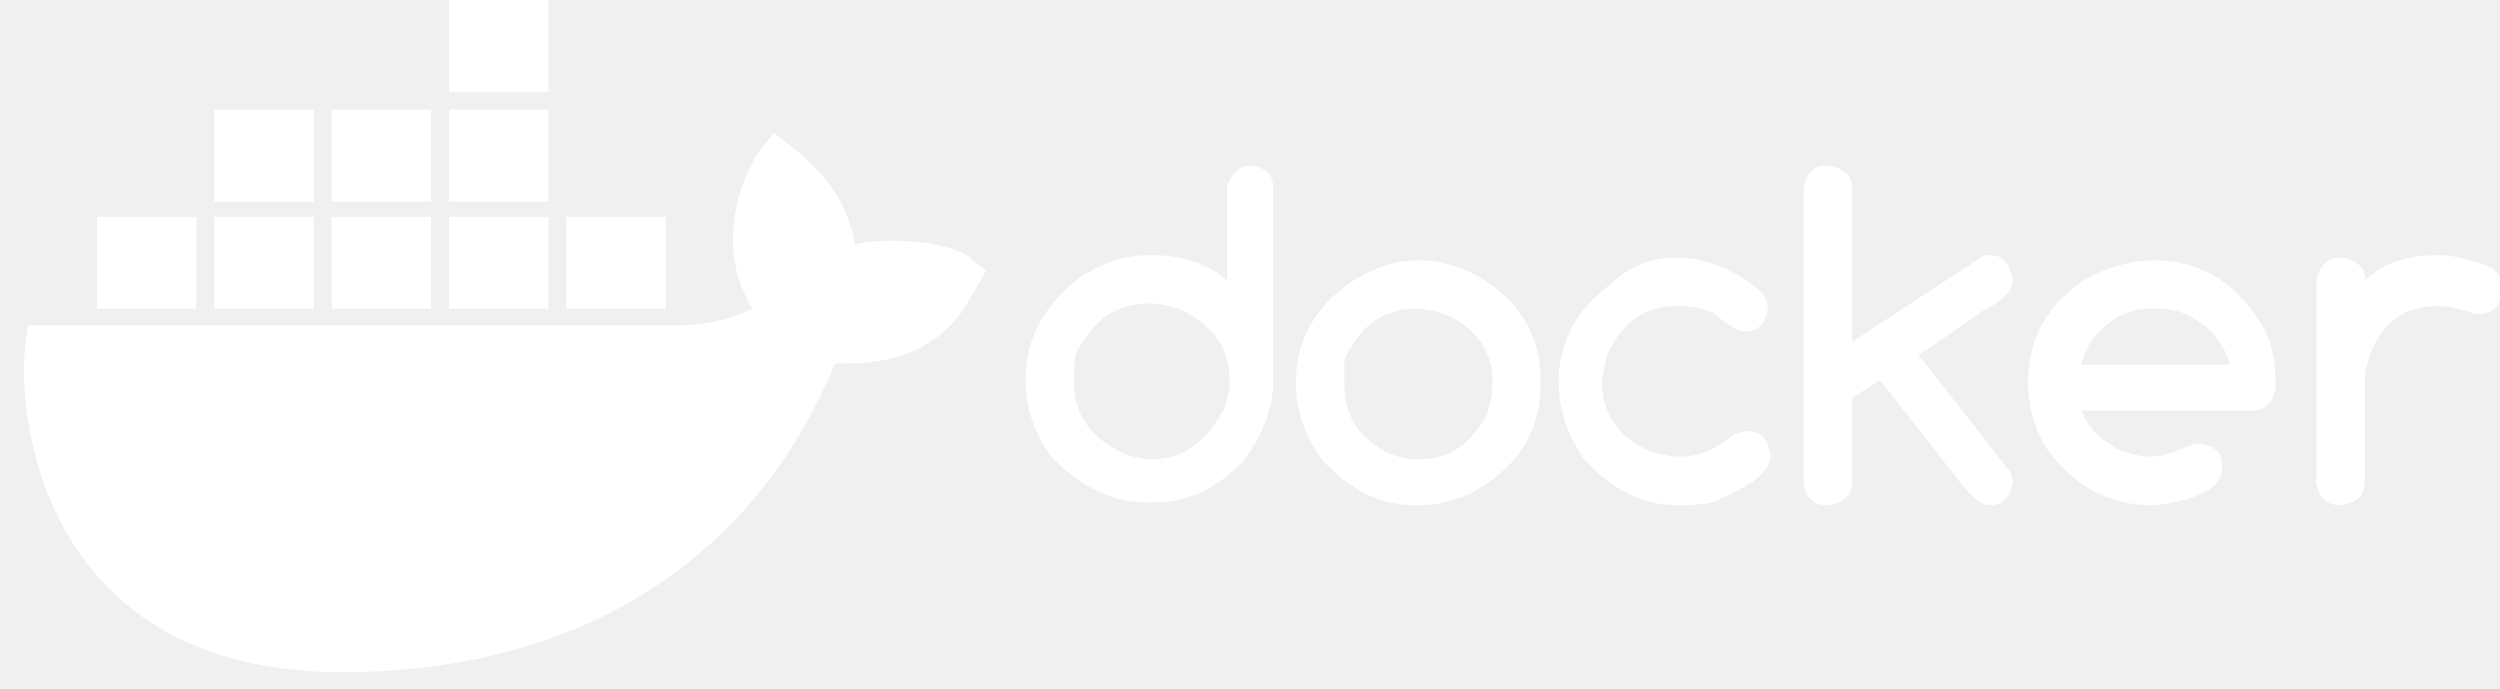
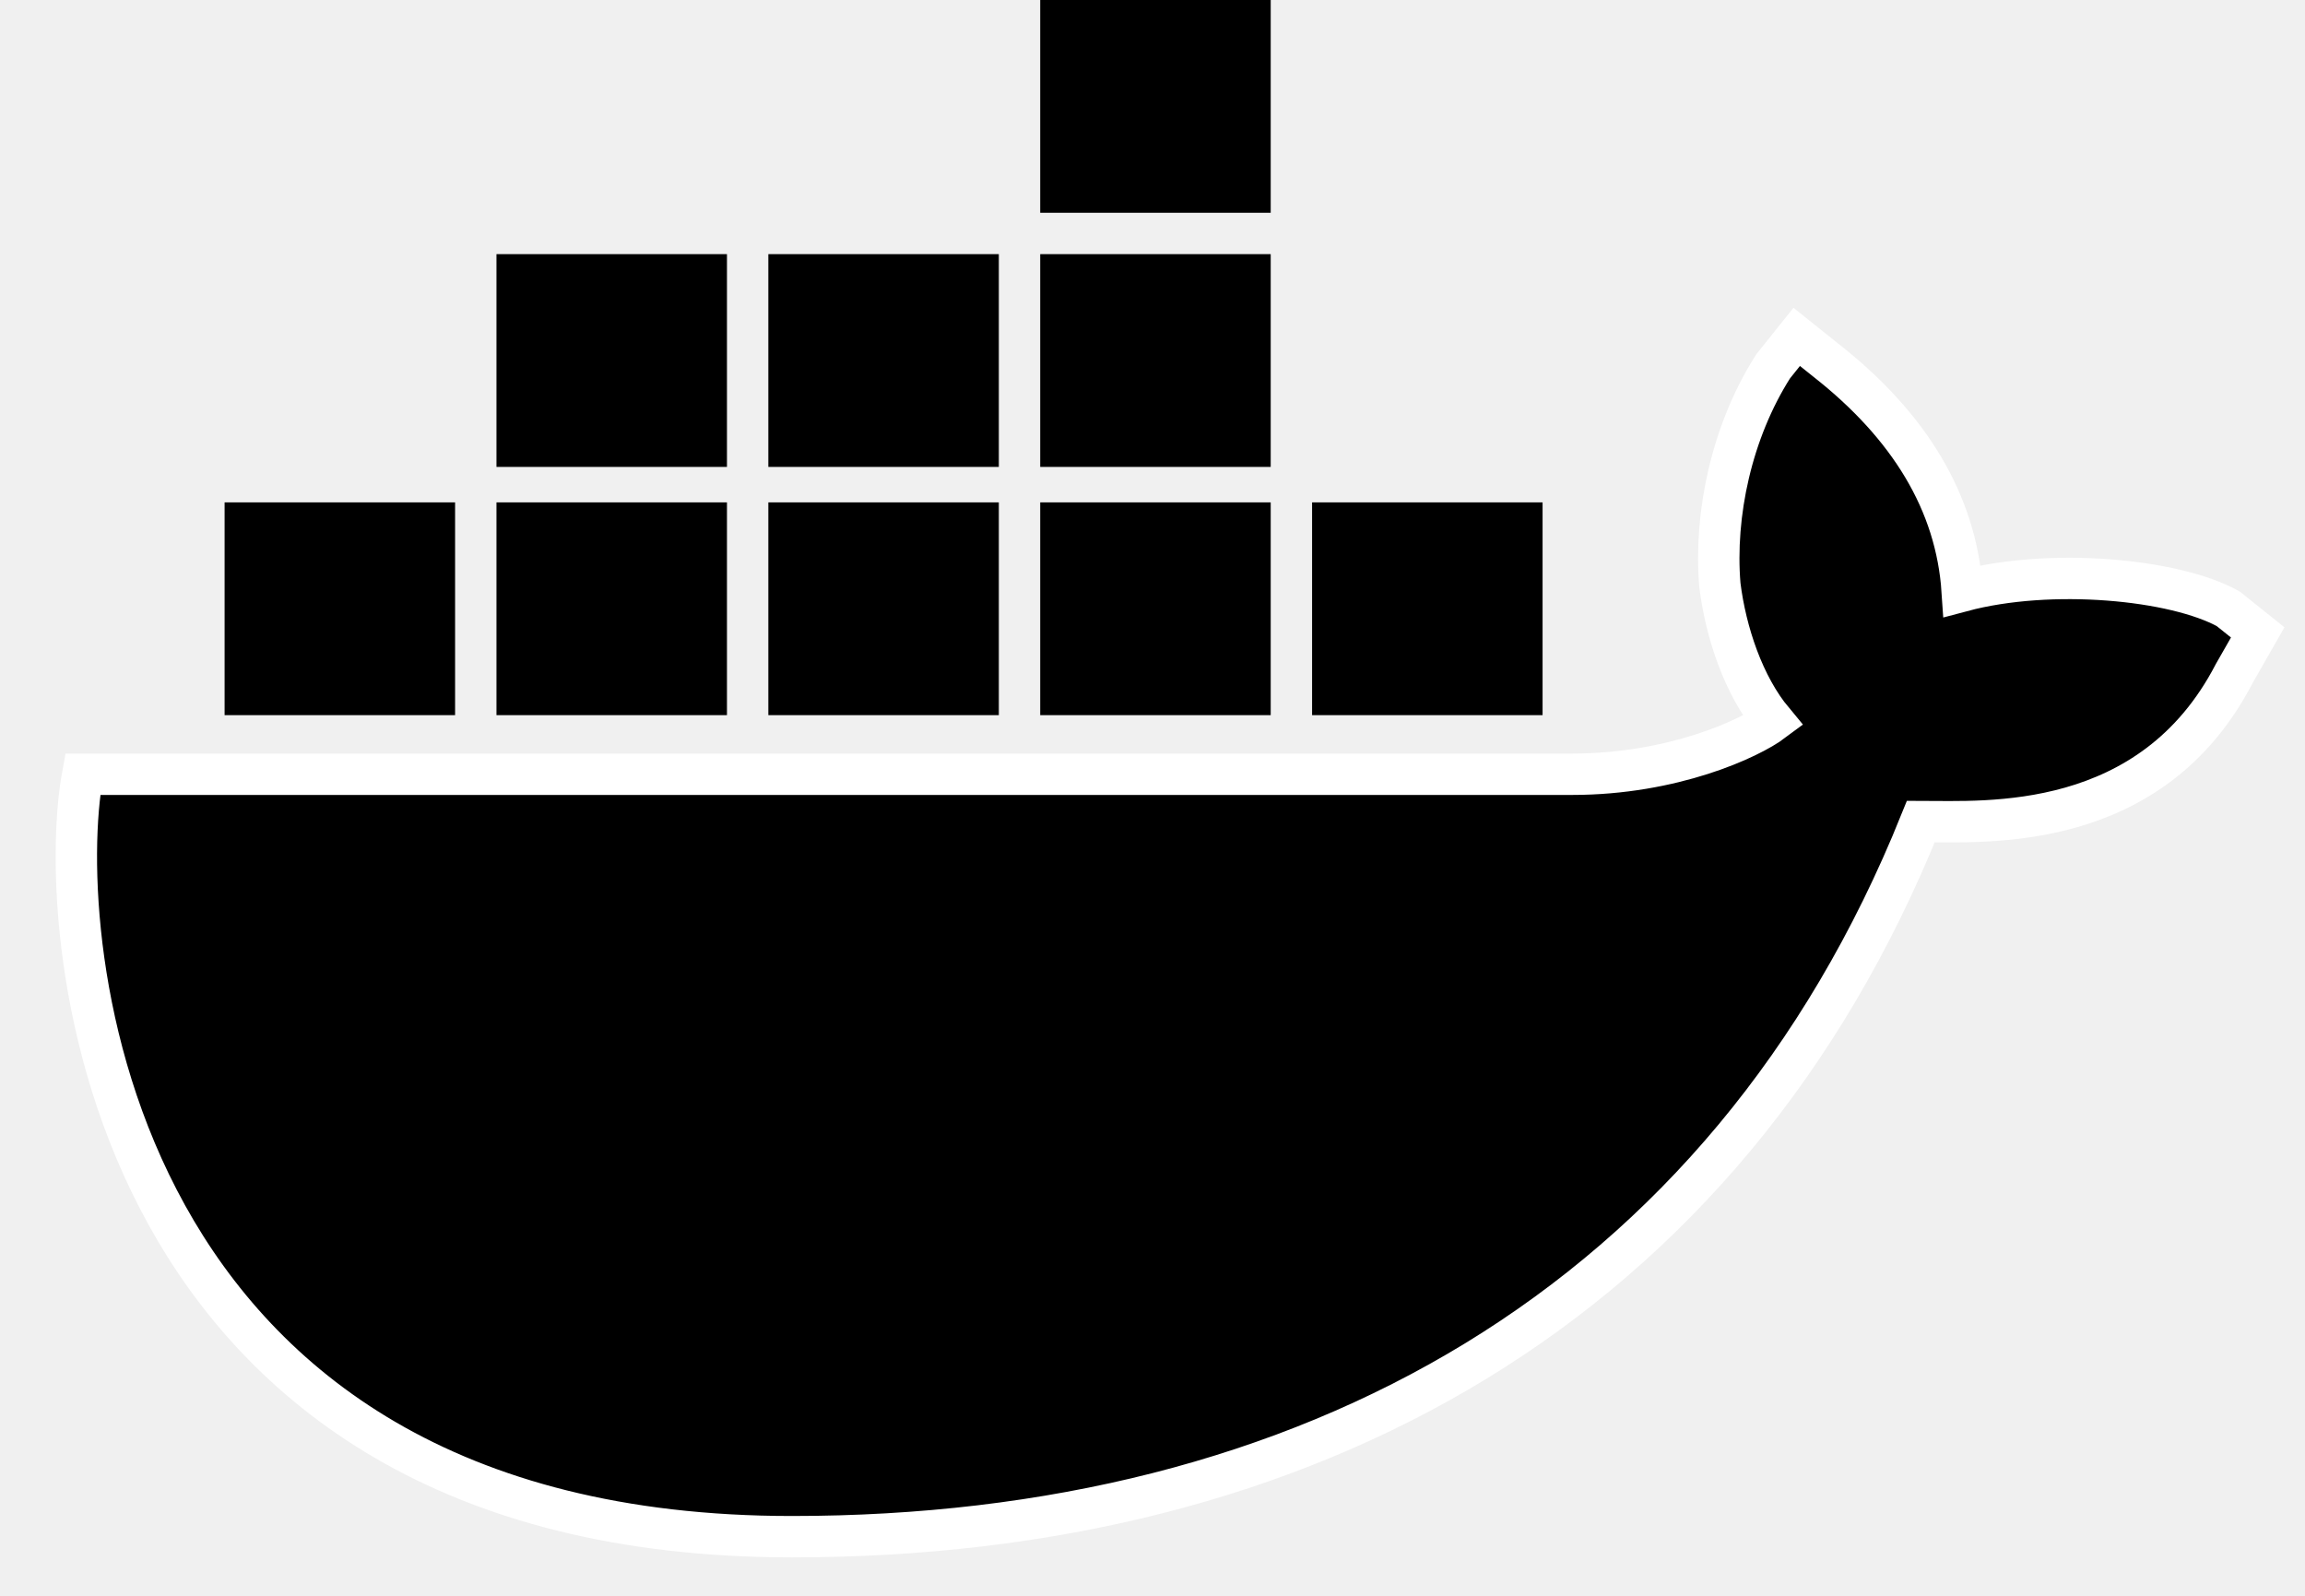
- <svg xmlns="http://www.w3.org/2000/svg" version="1.1" id="Layer_1" x="0px" y="0px" viewBox="0 0 98 27" enable-background="new 0 0 98 27" xml:space="preserve">
-   <g id="Page-1">
-     <g id="Landing" transform="translate(-167, -19)">
-       <g id="banner-2.0">
-         <g id="Group" transform="translate(168, 19)">
-           <path id="docker" fill="#FFFFFF" d="M47.9,6.5h0.2c0.6,0.1,0.8,0.4,0.8,0.8V14l0,1.1c0,0.9-0.4,1.9-1.1,2.9      c-1.1,1.2-2.3,1.7-3.6,1.7h-0.3c-1.3,0-2.5-0.6-3.7-1.8c-0.7-1-1-2-1-3c0-1.6,0.7-2.9,2.1-4c0.9-0.6,1.8-0.9,2.8-0.9      c1.2,0,2.2,0.3,3,1V7.9l0-0.6C47.3,6.8,47.6,6.5,47.9,6.5z M41.1,14.8V15c0,1.3,0.7,2.2,2,2.8c0.3,0.1,0.7,0.2,0.9,0.2h0.2      c1.2,0,2.1-0.7,2.8-2c0.1-0.4,0.2-0.7,0.2-0.9v-0.2c0-1.3-0.7-2.2-2-2.8c-0.4-0.1-0.7-0.2-1-0.2H44c-1.2,0-2.1,0.6-2.8,1.9      C41.1,14.2,41.1,14.5,41.1,14.8z M54.6,10.2c1.2,0,2.4,0.5,3.4,1.4c1,1,1.4,2.1,1.4,3.4c0,1.8-0.8,3.2-2.5,4.2      c-0.7,0.4-1.5,0.6-2.2,0.6h-0.3c-1.3,0-2.5-0.6-3.6-1.8c-0.7-1-1-2-1-3c0-1.6,0.7-2.9,2.1-3.9C52.8,10.5,53.7,10.2,54.6,10.2z       M51.7,14.9v0.2c0,1.1,0.5,2,1.6,2.6c0.4,0.2,0.8,0.3,1.2,0.3h0.2c1.1,0,2-0.6,2.6-1.8c0.1-0.4,0.2-0.7,0.2-1.1v-0.2      c0-0.9-0.4-1.7-1.3-2.3c-0.5-0.3-1.1-0.5-1.7-0.5c-1.3,0-2.2,0.7-2.8,2C51.7,14.4,51.7,14.6,51.7,14.9z M64.7,10.1      c1.2,0,2.4,0.5,3.4,1.4c0.1,0.2,0.2,0.4,0.2,0.5v0.1c-0.1,0.6-0.4,0.9-0.9,0.9h0c-0.2,0-0.6-0.2-1.2-0.7      c-0.4-0.2-0.9-0.3-1.3-0.3h-0.2c-1.2,0-2.1,0.6-2.7,1.9c-0.1,0.4-0.2,0.8-0.2,1.1c0,1.2,0.6,2.1,1.9,2.7      c0.4,0.1,0.8,0.2,1.2,0.2c0.7,0,1.4-0.3,2.1-0.9l0.4-0.1h0.1c0.5,0,0.8,0.3,0.9,0.9v0.1c0,0.6-0.8,1.2-2.3,1.8      c-0.5,0.1-0.9,0.1-1.1,0.1h-0.3c-1.3,0-2.5-0.6-3.6-1.8c-0.7-1-1-2-1-3c0-1.6,0.7-2.9,2.1-3.9C62.9,10.4,63.8,10.1,64.7,10.1z       M72.7,14.9l-1.1,0.7v3.3c0,0.5-0.3,0.8-0.9,0.9h-0.1c-0.5,0-0.8-0.3-0.9-0.8V7.4c0.1-0.6,0.4-0.9,0.8-0.9h0.2      c0.6,0.1,0.9,0.4,0.9,0.8v6.1c2.9-1.9,4.6-3,5.2-3.4H77c0.5,0,0.8,0.3,0.9,1c0,0.4-0.4,0.8-1.2,1.2c-1.3,0.9-2.1,1.5-2.5,1.7      l3.6,4.6l0.1,0.3v0.1c-0.1,0.6-0.4,0.9-0.9,0.9H77c-0.4,0-0.8-0.4-1.4-1.2L72.7,14.9z M83.4,10.2c1.9,0,3.3,0.9,4.3,2.6      c0.4,0.7,0.5,1.4,0.5,2.2v0.2c-0.1,0.6-0.4,0.9-0.9,0.9h-6.7c0.2,0.6,0.7,1.1,1.4,1.5c0.5,0.2,0.9,0.3,1.3,0.3      c0.5,0,1-0.2,1.7-0.5h0.3c0.6,0.1,0.8,0.4,0.8,0.9v0.1c0,0.7-0.9,1.2-2.6,1.4h-0.2c-1.7,0-3.1-0.8-4.2-2.4      c-0.4-0.8-0.6-1.6-0.6-2.4c0-1.8,0.8-3.2,2.5-4.2C81.9,10.4,82.7,10.2,83.4,10.2z M80.6,14.3h5.8c0-0.2-0.2-0.7-0.7-1.3      c-0.7-0.6-1.3-0.9-2-0.9h-0.4c-1,0-1.8,0.5-2.4,1.4C80.7,13.9,80.6,14.1,80.6,14.3z M90.8,10.1c0.6,0.1,0.9,0.4,0.9,0.8v0.1      c0.7-0.7,1.7-1,2.9-1c0.6,0,1.3,0.2,2.1,0.5c0.3,0.3,0.4,0.5,0.4,0.8v0.1c-0.1,0.6-0.4,0.9-0.9,0.9H96c-0.6-0.2-1.1-0.3-1.3-0.3      h-0.2c-1.2,0-2.1,0.6-2.6,1.9c-0.1,0.3-0.2,0.7-0.2,1.1v3.9c0,0.5-0.3,0.8-0.9,0.9h-0.1c-0.5,0-0.8-0.3-0.9-0.9v-7.8      C89.9,10.4,90.2,10.1,90.8,10.1z" />
-           <path id="Shape" fill="#FFFFFF" stroke="#FFFFFF" stroke-width="0.7" d="M32.2,10c-0.1-1.5-0.9-2.8-2.3-3.9l-0.5-0.4L29,6.2      c-0.7,1.1-1,2.5-0.9,3.7c0.1,0.8,0.4,1.7,0.9,2.3c-0.4,0.3-1.7,0.9-3.4,0.9H0.4C-0.1,15.8,0.7,26,12.4,26      c8.7,0,15.8-3.9,19.1-12.1c1.1,0,3.9,0.2,5.3-2.5c0,0,0.4-0.7,0.4-0.7l-0.5-0.4C35.8,9.8,33.7,9.6,32.2,10z" />
-           <rect id="Rectangle-3" x="16.6" fill="#FFFFFF" width="3.9" height="3.6" />
-           <rect id="Rectangle-3_1_" x="16.6" y="4.3" fill="#FFFFFF" width="3.9" height="3.6" />
-           <rect id="Rectangle-3_2_" x="12" y="4.3" fill="#FFFFFF" width="3.9" height="3.6" />
-           <rect id="Rectangle-3_3_" x="7.4" y="4.3" fill="#FFFFFF" width="3.9" height="3.6" />
-           <rect id="Rectangle-3_4_" x="2.8" y="8.5" fill="#FFFFFF" width="3.9" height="3.6" />
-           <rect id="Rectangle-3_5_" x="7.4" y="8.5" fill="#FFFFFF" width="3.9" height="3.6" />
-           <rect id="Rectangle-3_6_" x="12" y="8.5" fill="#FFFFFF" width="3.9" height="3.6" />
-           <rect id="Rectangle-3_7_" x="16.6" y="8.5" fill="#FFFFFF" width="3.9" height="3.6" />
-           <rect id="Rectangle-3_8_" x="21.2" y="8.5" fill="#FFFFFF" width="3.9" height="3.6" />
-         </g>
-       </g>
+ <svg xmlns="http://www.w3.org/2000/svg" width="39px" height="27px" viewBox="0 0 39 27" version="1.1">
+   <g id="Page-1" stroke="none" stroke-width="1" fill="none" fill-rule="evenodd">
+     <g id="logo" transform="translate(1, 0)" fill-rule="nonzero" fill="#000000">
+       <path d="M32.2,10 C32.1,8.5 31.3,7.2 29.9,6.1 L29.4,5.7 L29,6.2 C28.3,7.3 28,8.7 28.1,9.9 C28.2,10.7 28.5,11.6 29,12.2 C28.6,12.5 27.3,13.1 25.6,13.1 L0.4,13.1 C-0.1,15.8 0.7,26 12.4,26 C21.1,26 28.2,22.1 31.5,13.9 C32.6,13.9 35.4,14.1 36.8,11.4 C36.8,11.4 37.2,10.7 37.2,10.7 L36.7,10.3 C35.8,9.8 33.7,9.6 32.2,10 Z" id="Shape" stroke="#FFFFFF" stroke-width="0.7" />
+       <rect id="Rectangle-3" x="16.6" y="0" width="3.9" height="3.6" />
+       <rect id="Rectangle-3_1_" x="16.6" y="4.3" width="3.9" height="3.6" />
+       <rect id="Rectangle-3_2_" x="12" y="4.3" width="3.9" height="3.6" />
+       <rect id="Rectangle-3_3_" x="7.4" y="4.3" width="3.9" height="3.6" />
+       <rect id="Rectangle-3_4_" x="2.8" y="8.5" width="3.9" height="3.6" />
+       <rect id="Rectangle-3_5_" x="7.4" y="8.5" width="3.9" height="3.6" />
+       <rect id="Rectangle-3_6_" x="12" y="8.5" width="3.9" height="3.6" />
+       <rect id="Rectangle-3_7_" x="16.6" y="8.5" width="3.9" height="3.6" />
+       <rect id="Rectangle-3_8_" x="21.2" y="8.5" width="3.9" height="3.6" />
    </g>
  </g>
</svg>
